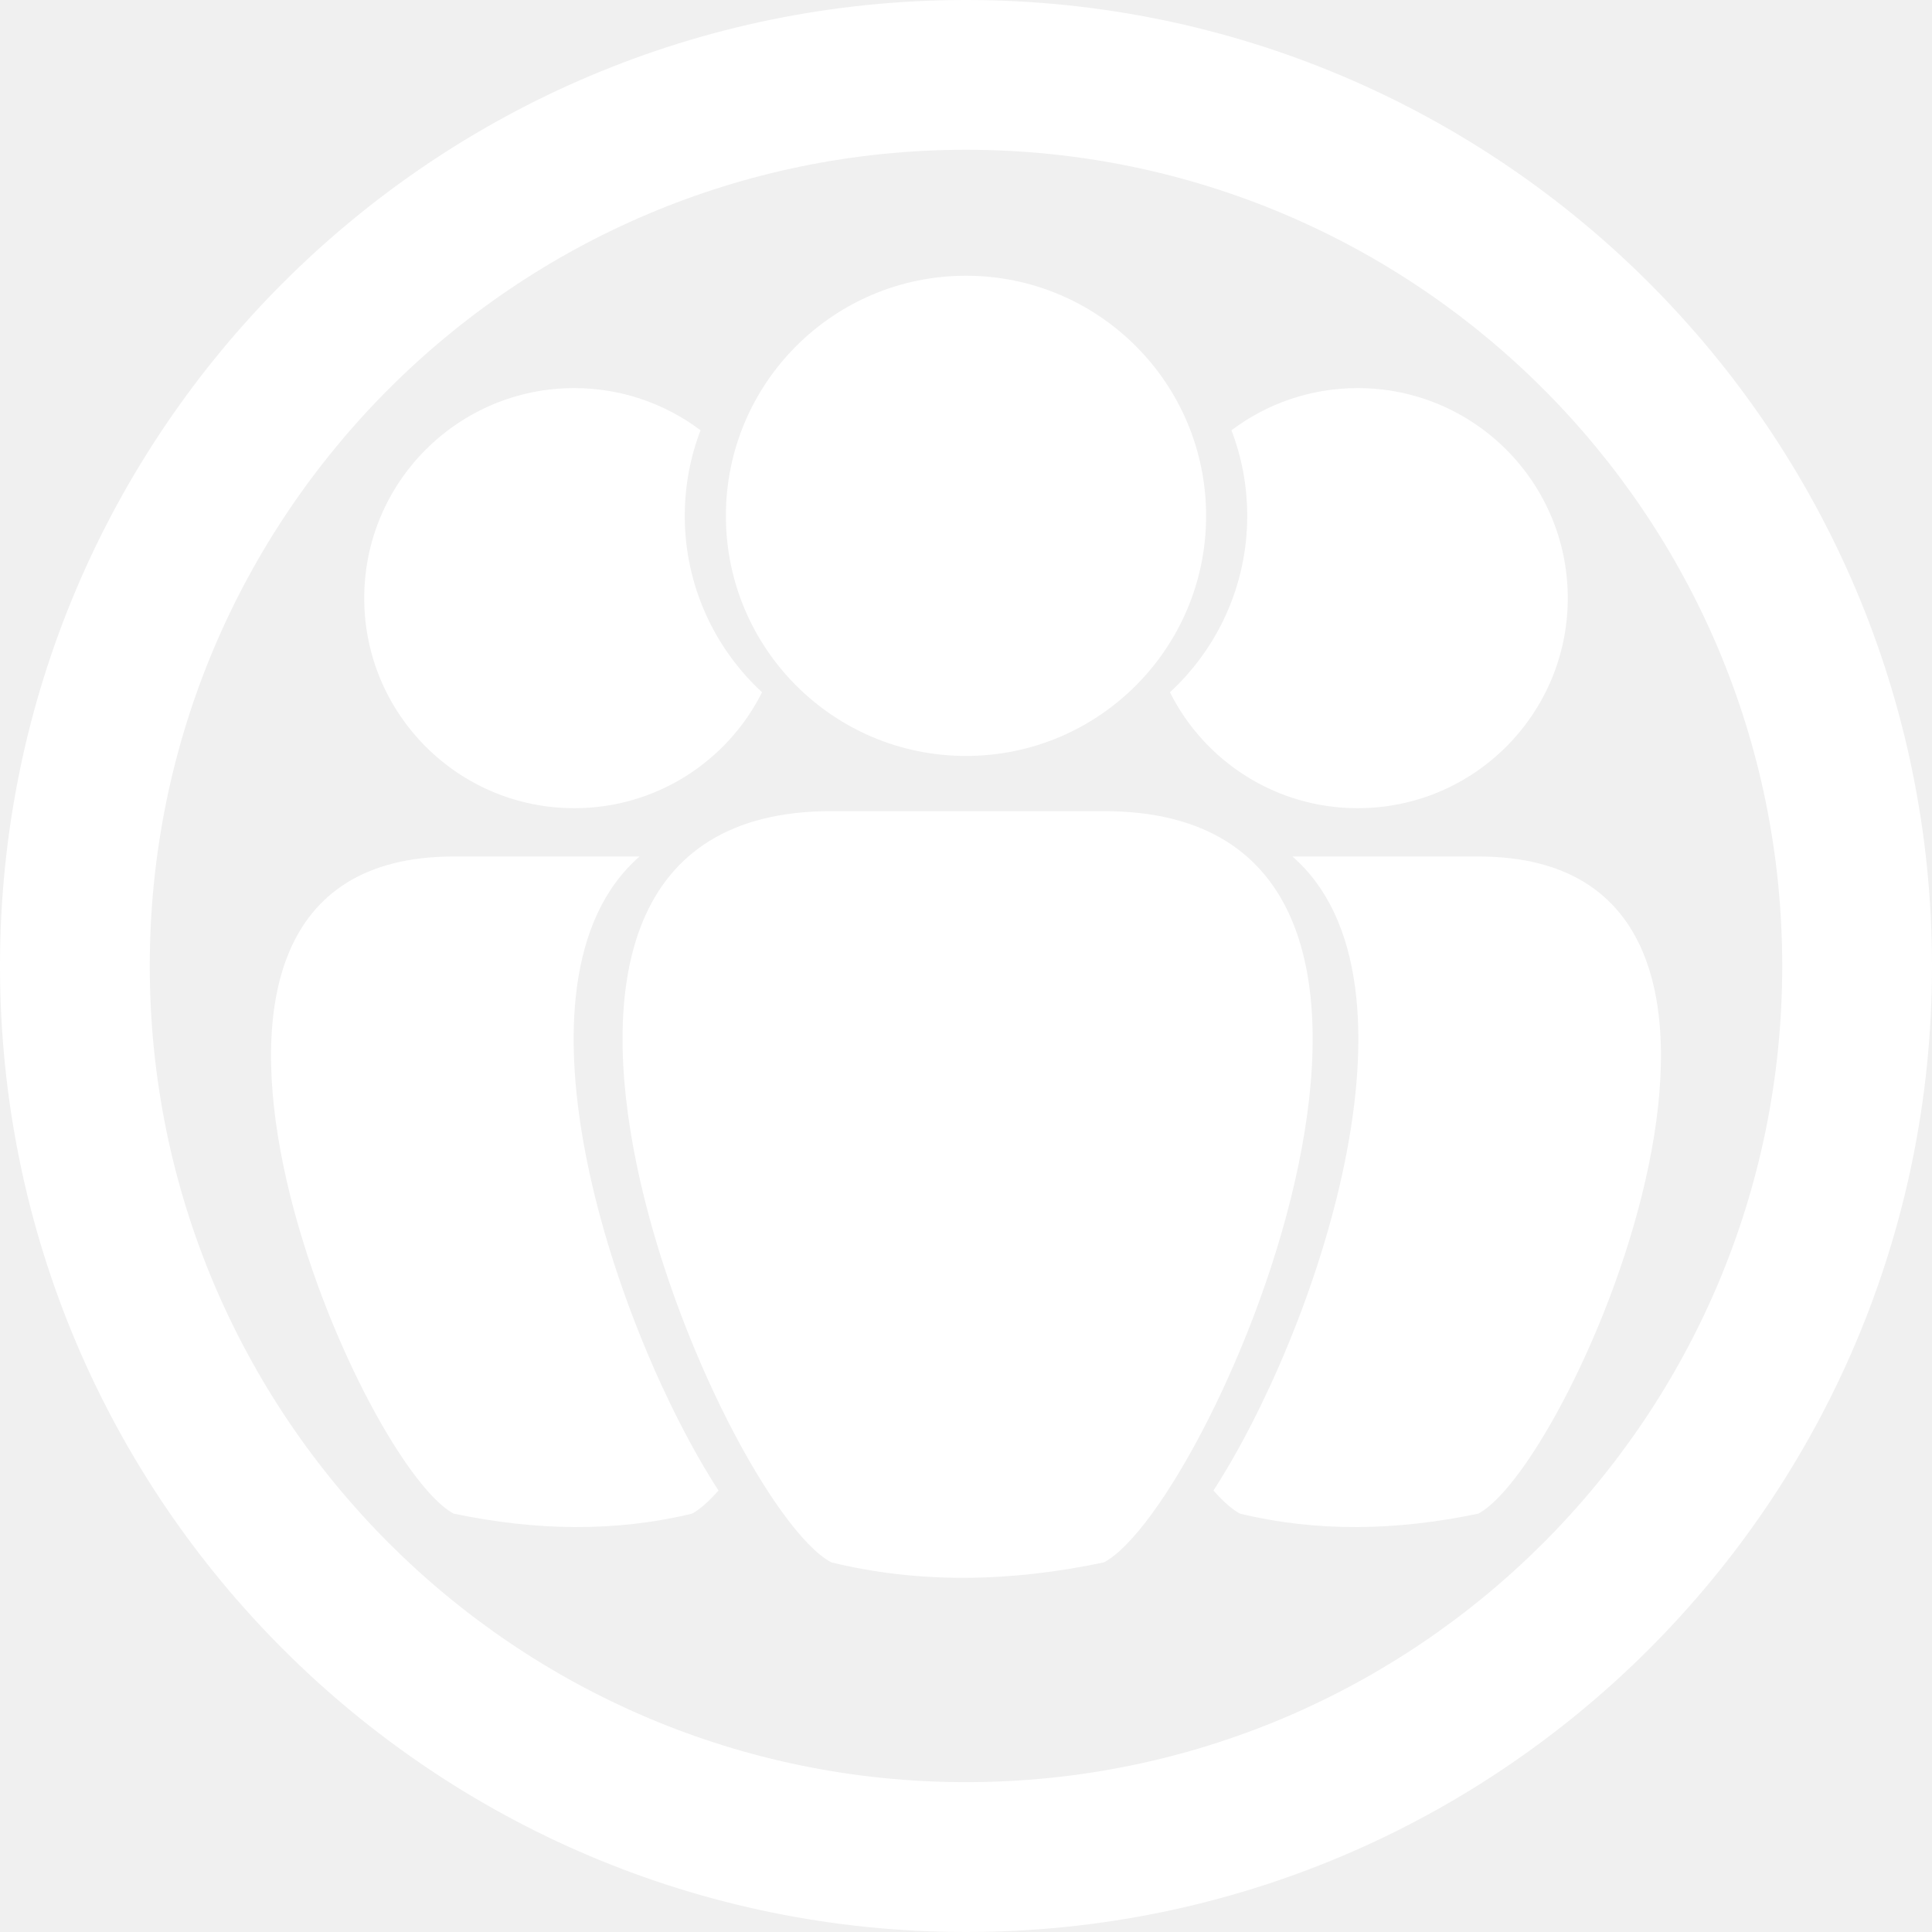
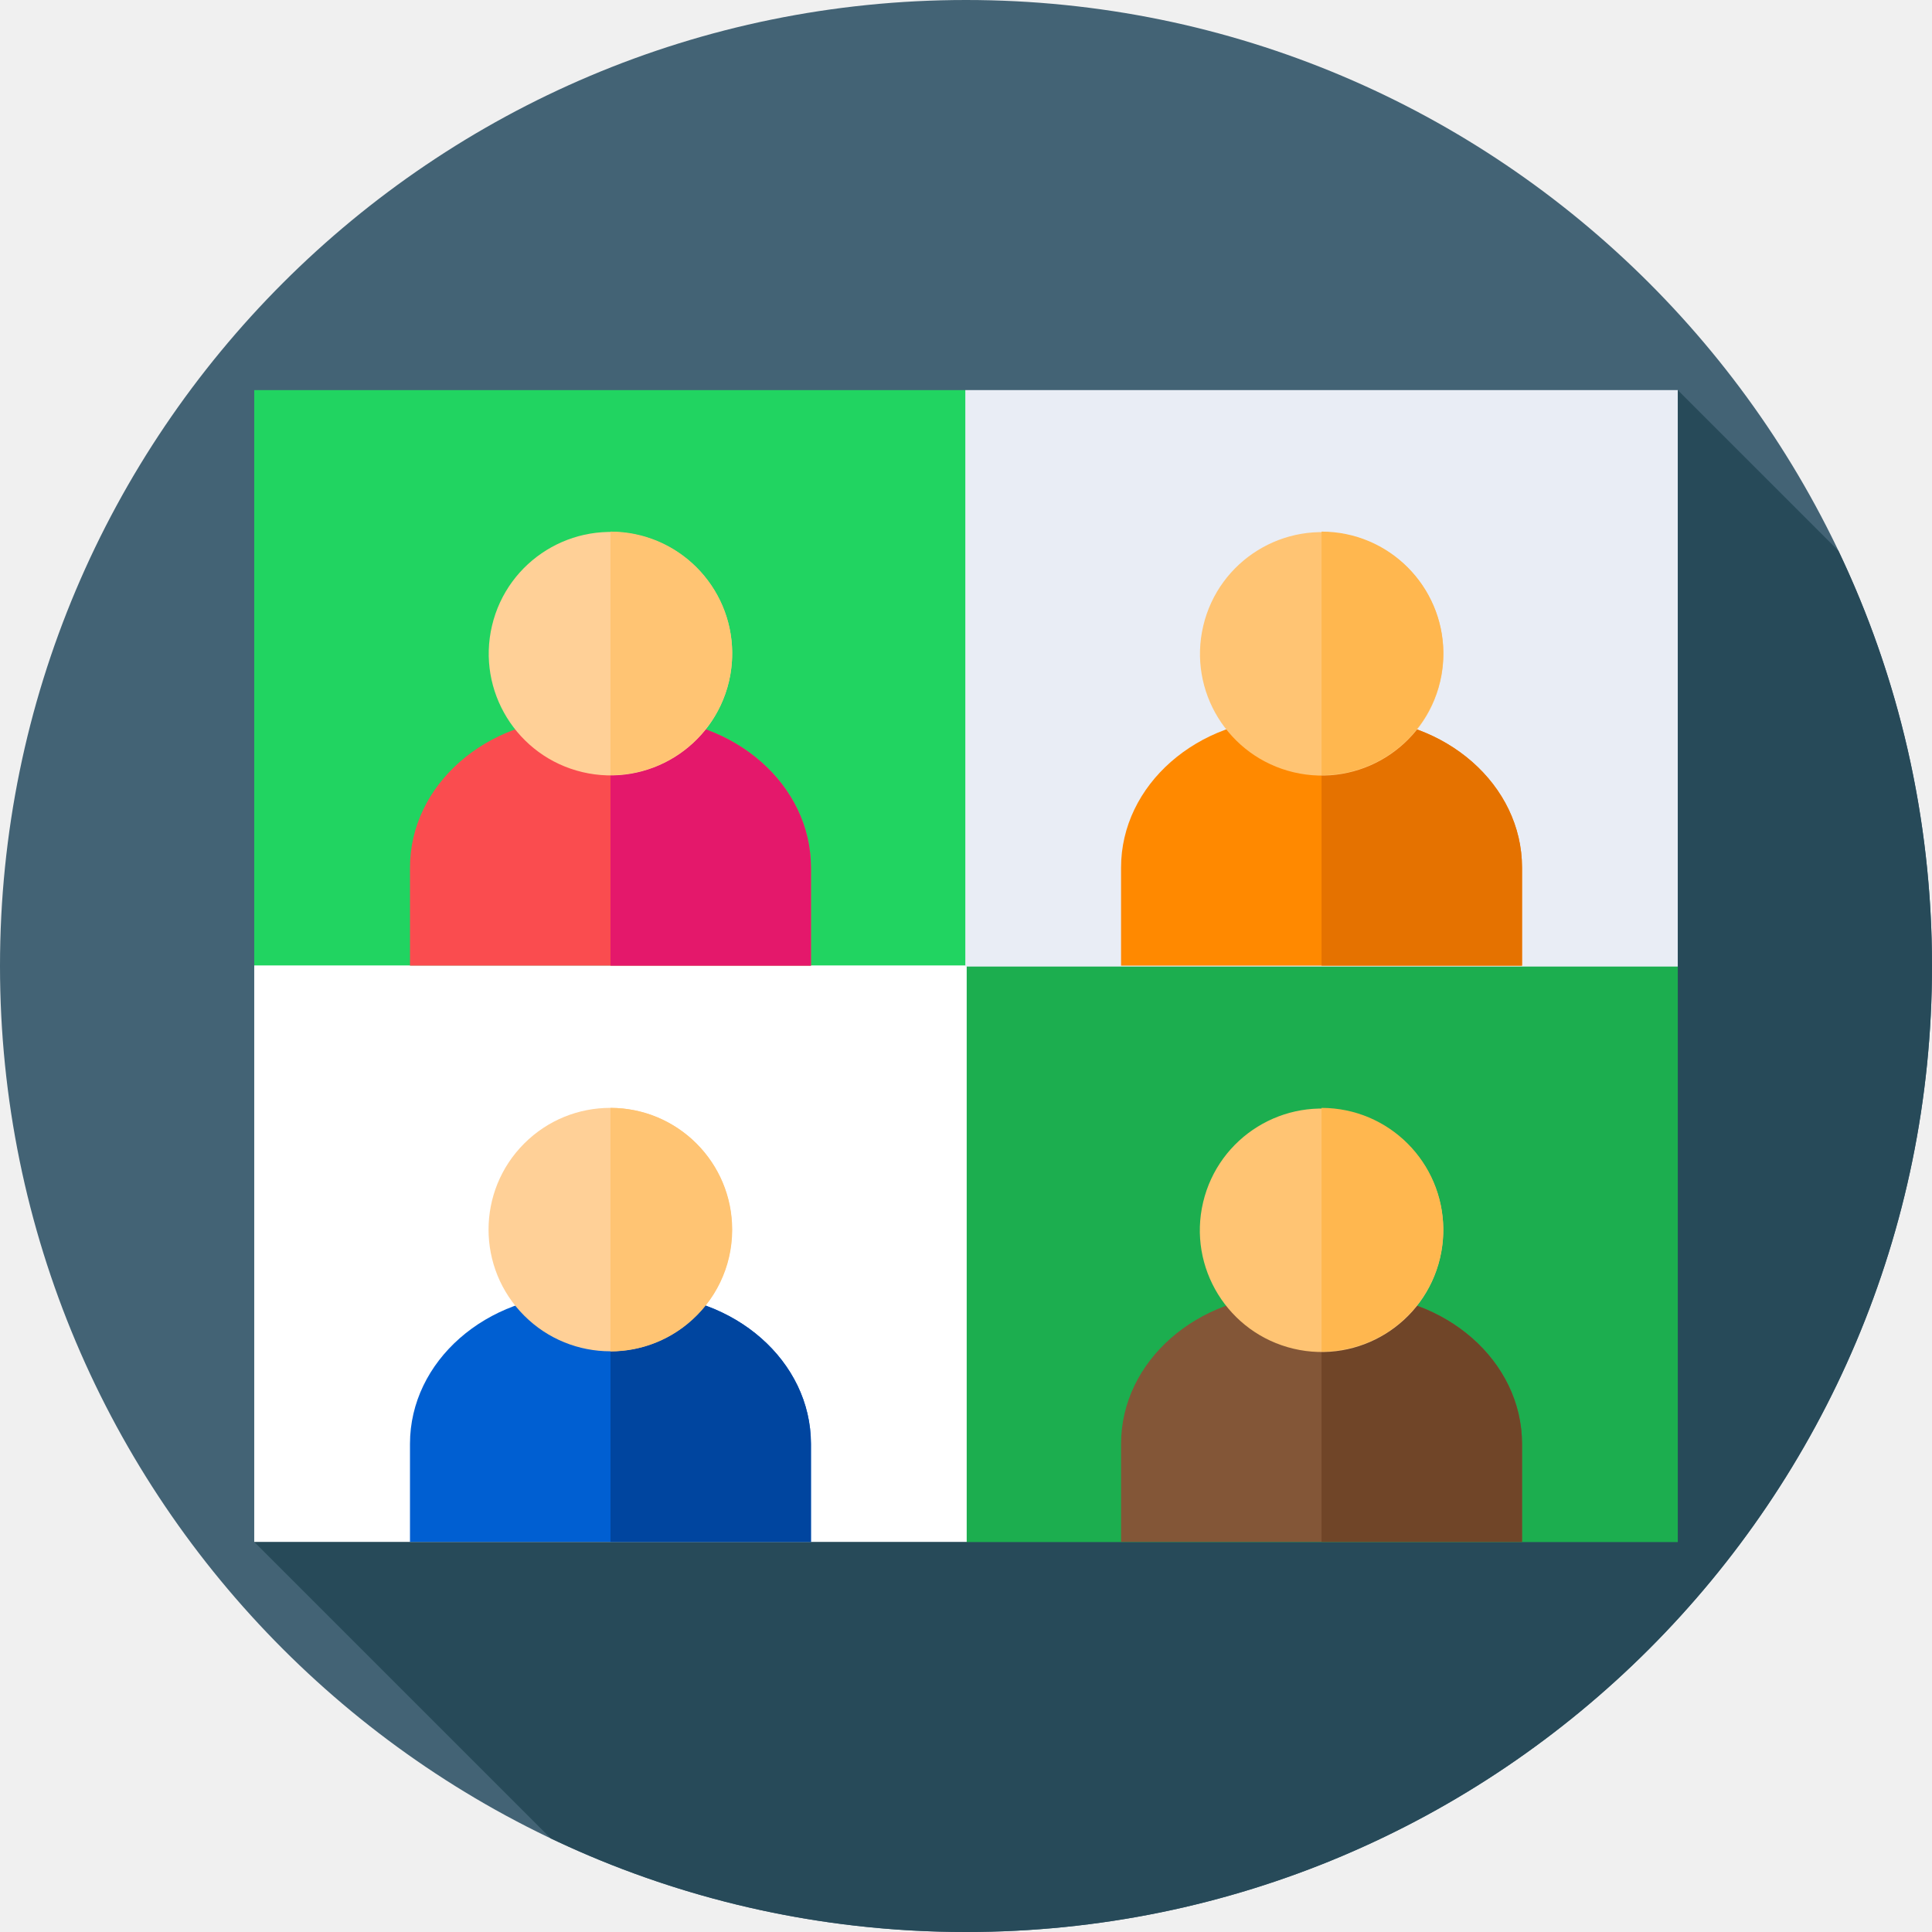
- <svg xmlns="http://www.w3.org/2000/svg" width="24" height="24" viewBox="0 0 25000 25000" shape-rendering="geometricPrecision" text-rendering="geometricPrecision" image-rendering="optimizeQuality" fill-rule="evenodd" clip-rule="evenodd">
-   <defs>
-     <style>
-     .fil0 {fill:#ffffff}
-    </style>
-   </defs>
-   <g id="Layer_x0020_1">
-     <g id="_1110126368">
-       <g id="_874318544">
-         <path class="fil0" d="M12500 25000c6904 0 12500-5596 12500-12500S19404 0 12500 0 0 5596 0 12500s5596 12500 12500 12500zm0-23062c5833 0 10562 4729 10562 10562s-4729 10561-10562 10561S1938 18333 1938 12500 6667 1938 12500 1938z" />
-         <circle class="fil0" cx="12500" cy="6675" r="3107" />
-         <path class="fil0" d="M14285 20217c1423-759 5291-9721 0-9721h-3528c-5292 0-1423 8962 0 9721 1133 276 2312 257 3528 0zM17569 5022c1501 0 2718 1217 2718 2718s-1217 2718-2718 2718c-1064 0-1984-610-2430-1500 614-567 1000-1380 1000-2282 0-391-72-764-204-1108 455-343 1020-546 1634-546z" />
-         <path class="fil0" d="M19130 19586c1245-664 4629-8503 0-8503h-2406c1862 1623 285 6187-1022 8204 125 142 241 244 342 299 990 240 2022 224 3086 0z" />
-         <g>
-           <path class="fil0" d="M7431 5022c-1501 0-2718 1217-2718 2718s1217 2718 2718 2718c1063 0 1984-610 2430-1500-614-567-1000-1380-1000-2282 0-391 72-764 204-1108-456-343-1021-546-1634-546zM5870 19586c-1245-664-4629-8503 0-8503h2406c-1862 1623-285 6187 1021 8204-124 142-240 244-341 299-990 240-2022 224-3086 0z" />
+ <svg xmlns="http://www.w3.org/2000/svg" id="Layer_1" enable-background="new 0 0 512 512" height="512" viewBox="0 0 512 512" width="512">
+   <g>
+     <g id="XMLID_415_">
+       <g id="XMLID_1024_">
+         <g id="XMLID_1039_">
+           <g id="XMLID_1049_">
+             <g id="XMLID_1085_">
+               <g id="XMLID_1104_">
+                 <g id="XMLID_1105_">
+                   <g id="XMLID_1107_">
+                     <g id="XMLID_1109_">
+                       <g id="XMLID_1110_">
+                         <g id="XMLID_1111_">
+                           <g id="XMLID_1113_">
+                             <g id="XMLID_1114_">
+                               <g id="XMLID_1131_">
+                                 <circle id="XMLID_1132_" cx="256" cy="256" fill="#436375" r="256" />
+                               </g>
+                             </g>
+                           </g>
+                         </g>
+                       </g>
+                     </g>
+                   </g>
+                 </g>
+               </g>
+             </g>
+           </g>
        </g>
+       </g>
+     </g>
+     <path d="m512 256c0-39.4-8.91-76.716-24.81-110.057l-42.564-42.564-377.252 305.242 78.568 78.568c33.342 15.901 70.658 24.811 110.058 24.811 141.385 0 256-114.615 256-256z" fill="#274a59" />
+     <g>
+       <path d="m444.626 408.621h-188.444l-188.808-152.769v-152.473h188.444l188.808 152.769z" fill="#21d461" />
+       <path d="m444.63 256.15v152.47h-188.45v-304.95z" fill="#1cae4f" />
+       <path d="m67.374 255.852h188.808v152.769h-188.808z" fill="#fff" />
+       <path d="m255.818 103.379h188.808v152.769h-188.808z" fill="#e9edf5" />
+     </g>
+     <g>
+       <path d="m214.908 229.914v25.986h-106.259v-25.986c0-21.878 20.18-39.606 45.058-39.606h16.154c24.879 0 45.047 17.728 45.047 39.606z" fill="#fa4c4f" />
+       <path d="m214.908 229.914v25.986h-53.123v-65.592h8.077c24.878 0 45.046 17.728 45.046 39.606z" fill="#e4186b" />
+       <ellipse cx="161.779" cy="173.147" fill="#ffd097" rx="32.26" ry="32.26" transform="matrix(.23 -.973 .973 .23 -43.905 290.817)" />
+       <g>
+         <path d="m194.042 173.146c0 10.02-4.564 18.973-11.734 24.884-5.57 4.608-12.73 7.38-20.53 7.38v-64.527c17.82 0 32.264 14.444 32.264 32.263z" fill="#ffc473" />
+       </g>
+     </g>
+     <g>
+       <path d="m403.351 229.914v25.986h-106.259v-25.986c0-21.878 20.18-39.606 45.058-39.606h16.154c24.878 0 45.047 17.728 45.047 39.606z" fill="#ff8900" />
+       <path d="m403.351 229.914v25.986h-53.123v-65.592h8.077c24.877 0 45.046 17.728 45.046 39.606z" fill="#e57200" />
+       <ellipse cx="350.222" cy="173.147" fill="#ffc473" rx="32.26" ry="32.26" transform="matrix(.23 -.973 .973 .23 101.242 474.218)" />
+       <g>
+         <path d="m382.485 173.146c0 10.02-4.564 18.973-11.734 24.884-5.57 4.608-12.73 7.38-20.53 7.38v-64.527c17.82 0 32.264 14.444 32.264 32.263z" fill="#ffb74f" />
+       </g>
+     </g>
+     <g>
+       <path d="m403.351 382.635v25.986h-106.259v-25.986c0-21.878 20.18-39.606 45.058-39.606h16.154c24.878.001 45.047 17.729 45.047 39.606z" fill="#835637" />
+       <path d="m403.351 382.635v25.986h-53.123v-65.591h8.077c24.877 0 45.046 17.728 45.046 39.605z" fill="#704528" />
+       <ellipse cx="350.222" cy="325.868" fill="#ffc473" rx="32.26" ry="32.26" transform="matrix(.23 -.973 .973 .23 -47.394 591.852)" />
+       <g>
+         <path d="m382.485 325.868c0 10.02-4.564 18.973-11.734 24.884-5.57 4.608-12.73 7.38-20.53 7.38v-64.527c17.82-.001 32.264 14.444 32.264 32.263z" fill="#ffb74f" />
+       </g>
+     </g>
+     <g>
+       <path d="m214.908 382.635v25.986h-106.259v-25.986c0-21.878 20.18-39.606 45.058-39.606h16.154c24.878.001 45.047 17.729 45.047 39.606z" fill="#005fd2" />
+       <path d="m214.908 382.635v25.986h-53.123v-65.591h8.077c24.877 0 45.046 17.728 45.046 39.605z" fill="#00459f" />
+       <ellipse cx="161.778" cy="325.868" fill="#ffd097" rx="32.26" ry="32.26" transform="matrix(.707 -.707 .707 .707 -183.04 209.839)" />
+       <g>
+         <path d="m194.042 325.868c0 10.02-4.564 18.973-11.734 24.884-5.57 4.608-12.73 7.38-20.53 7.38v-64.527c17.82-.001 32.264 14.444 32.264 32.263z" fill="#ffc473" />
      </g>
    </g>
  </g>
</svg>
